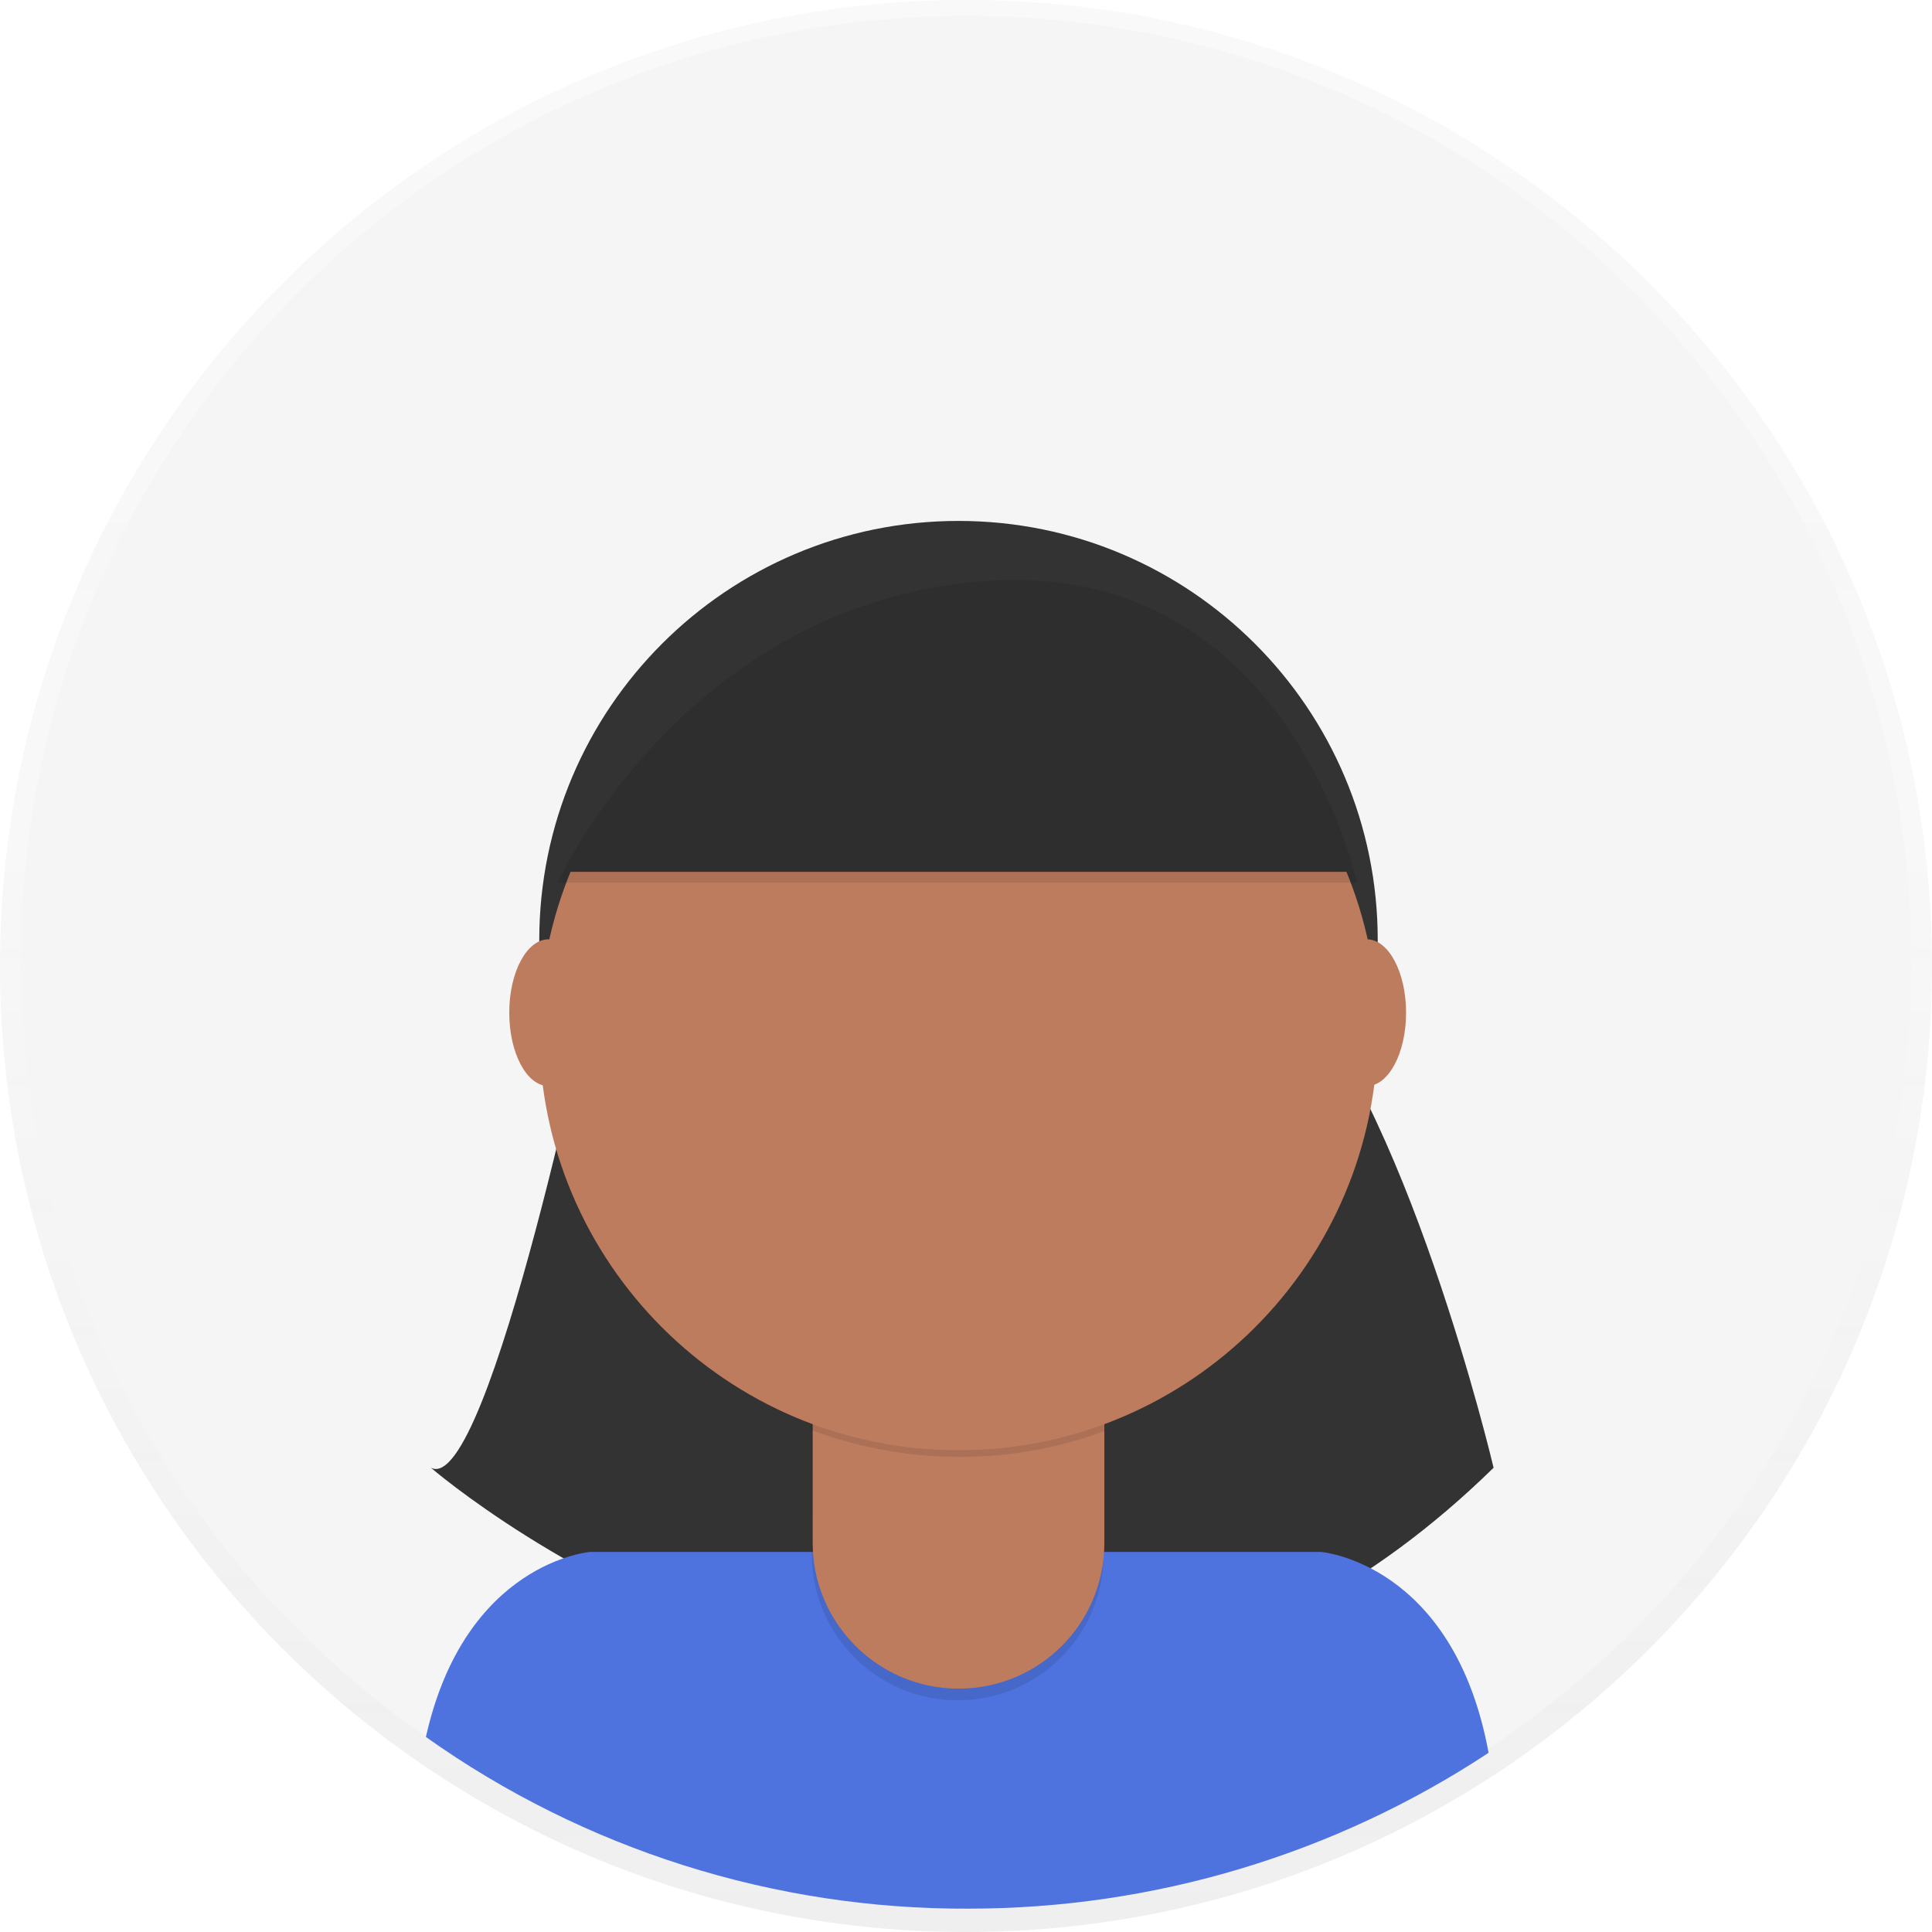
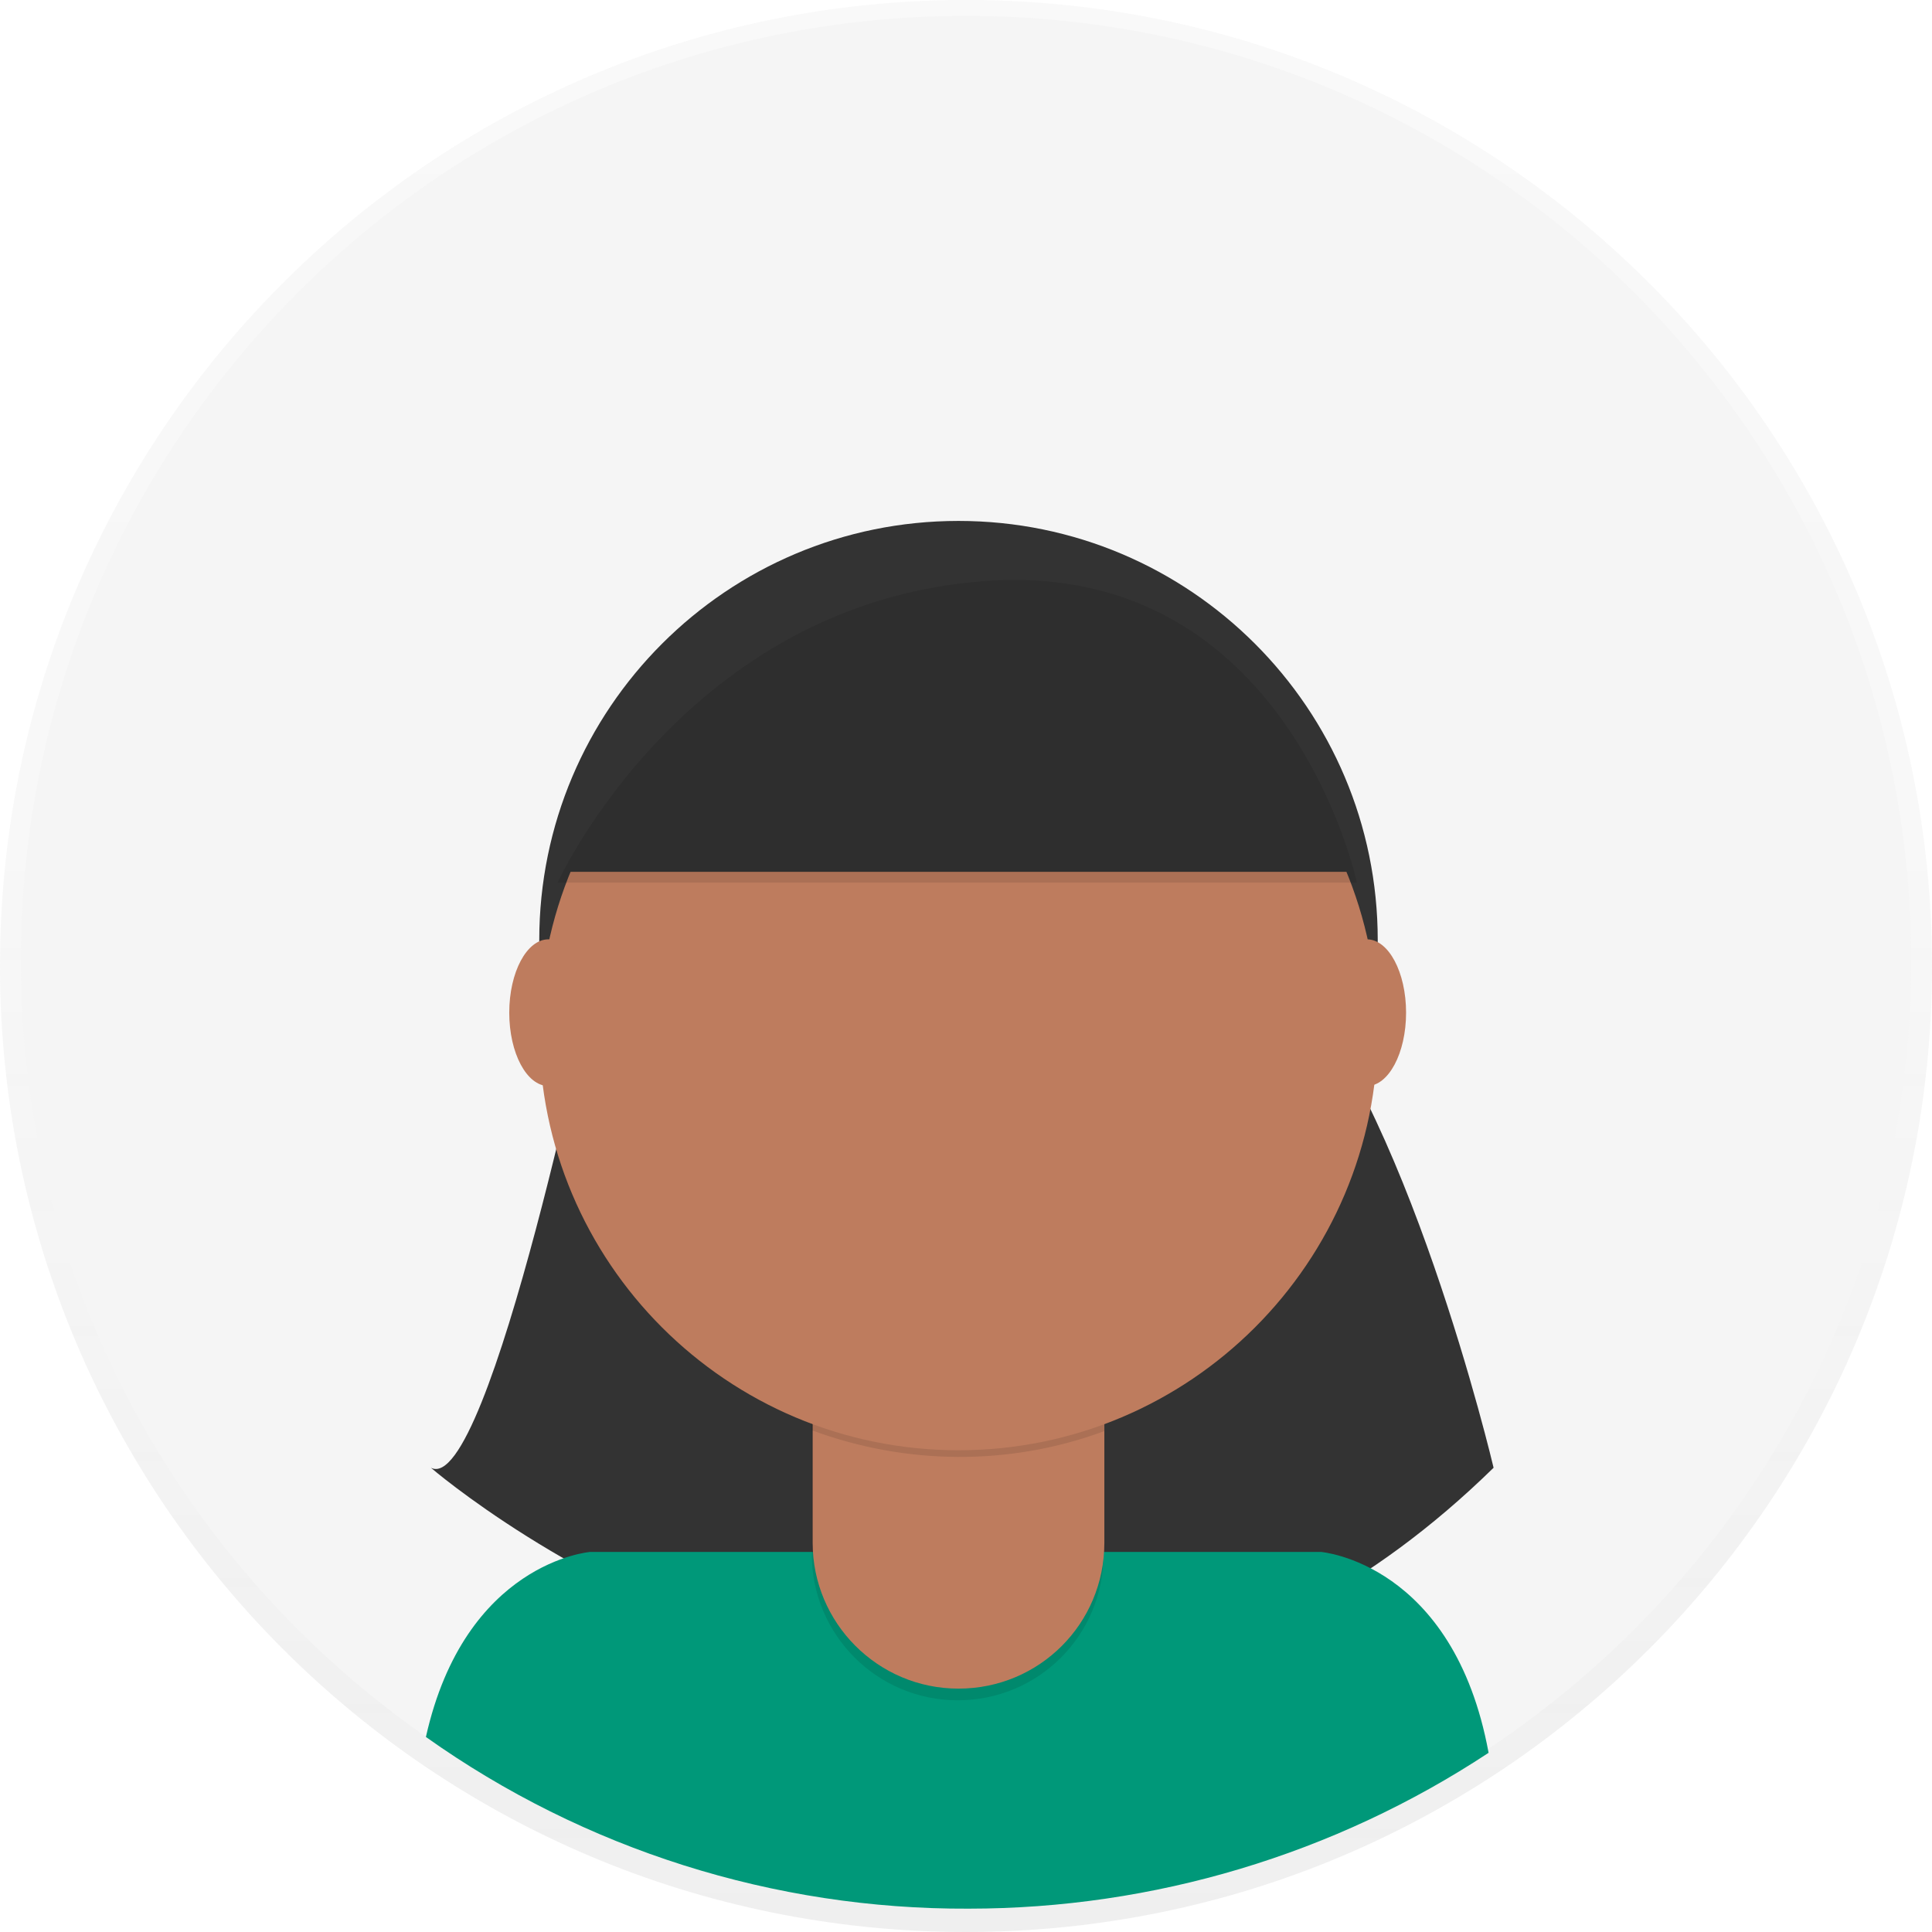
<svg xmlns="http://www.w3.org/2000/svg" version="1.1" id="_x38_8ce59e9-c4b8-4d1d-9d7a-ce0190159aa8" x="0px" y="0px" viewBox="0 0 231.8 231.8" style="enable-background:new 0 0 231.8 231.8;" xml:space="preserve">
  <style type="text/css">
	.st0{opacity:0.5;}
	.st1{fill:url(#SVGID_1_);}
	.st2{fill:#F5F5F5;}
	.st3{fill:#333333;}
- 	.st4{fill:#4E73DF;}
+ 	.st4{fill:#009879;}
	.st5{opacity:0.1;enable-background:new    ;}
	.st6{fill:#BE7C5E;}
</style>
  <g class="st0">
    <linearGradient id="SVGID_1_" gradientUnits="userSpaceOnUse" x1="115.89" y1="525.2" x2="115.89" y2="756.98" gradientTransform="matrix(1 0 0 -1 0 756.98)">
      <stop offset="0" style="stop-color:#808080;stop-opacity:0.25" />
      <stop offset="0.54" style="stop-color:#808080;stop-opacity:0.12" />
      <stop offset="1" style="stop-color:#808080;stop-opacity:0.1" />
    </linearGradient>
    <circle class="st1" cx="115.9" cy="115.9" r="115.9" />
  </g>
  <circle class="st2" cx="115.9" cy="115.3" r="113.4" />
  <path class="st3" d="M71.6,116.3c0,0-12.9,63.4-19.9,59.8c0,0,67.7,58.5,127.5,0c0,0-10.5-44.6-25.7-59.8H71.6z" />
  <path class="st4" d="M116.2,229c22.2,0,43.9-6.5,62.4-18.7c-4.2-22.8-20.1-24.1-20.1-24.1H70.8c0,0-15,1.2-19.7,22.2  C70.1,221.9,92.9,229.1,116.2,229z" />
  <circle class="st3" cx="115" cy="112.8" r="50.3" />
  <path class="st5" d="M97.3,158.4h35.1l0,0v28.1c0,9.7-7.8,17.5-17.5,17.5l0,0c-9.7,0-17.5-7.9-17.5-17.5L97.3,158.4L97.3,158.4z" />
  <path class="st6" d="M100.7,157.1h28.4c1.9,0,3.4,1.5,3.4,3.3v0v24.7c0,9.7-7.8,17.5-17.5,17.5l0,0c-9.7,0-17.5-7.9-17.5-17.5v0  v-24.7C97.4,158.6,98.9,157.1,100.7,157.1z" />
  <path class="st5" d="M97.4,171.6c11.3,4.2,23.8,4.3,35.1,0.1v-4.3H97.4V171.6z" />
  <circle class="st6" cx="115" cy="123.7" r="50.3" />
  <path class="st3" d="M66.9,104.6h95.9c0,0-8.2-38.7-44.4-36.2S66.9,104.6,66.9,104.6z" />
  <ellipse class="st6" cx="65.8" cy="121.5" rx="4.7" ry="8.8" />
  <ellipse class="st6" cx="164" cy="121.5" rx="4.7" ry="8.8" />
  <path class="st5" d="M66.9,105.9h95.9c0,0-8.2-38.7-44.4-36.2S66.9,105.9,66.9,105.9z" />
</svg>
